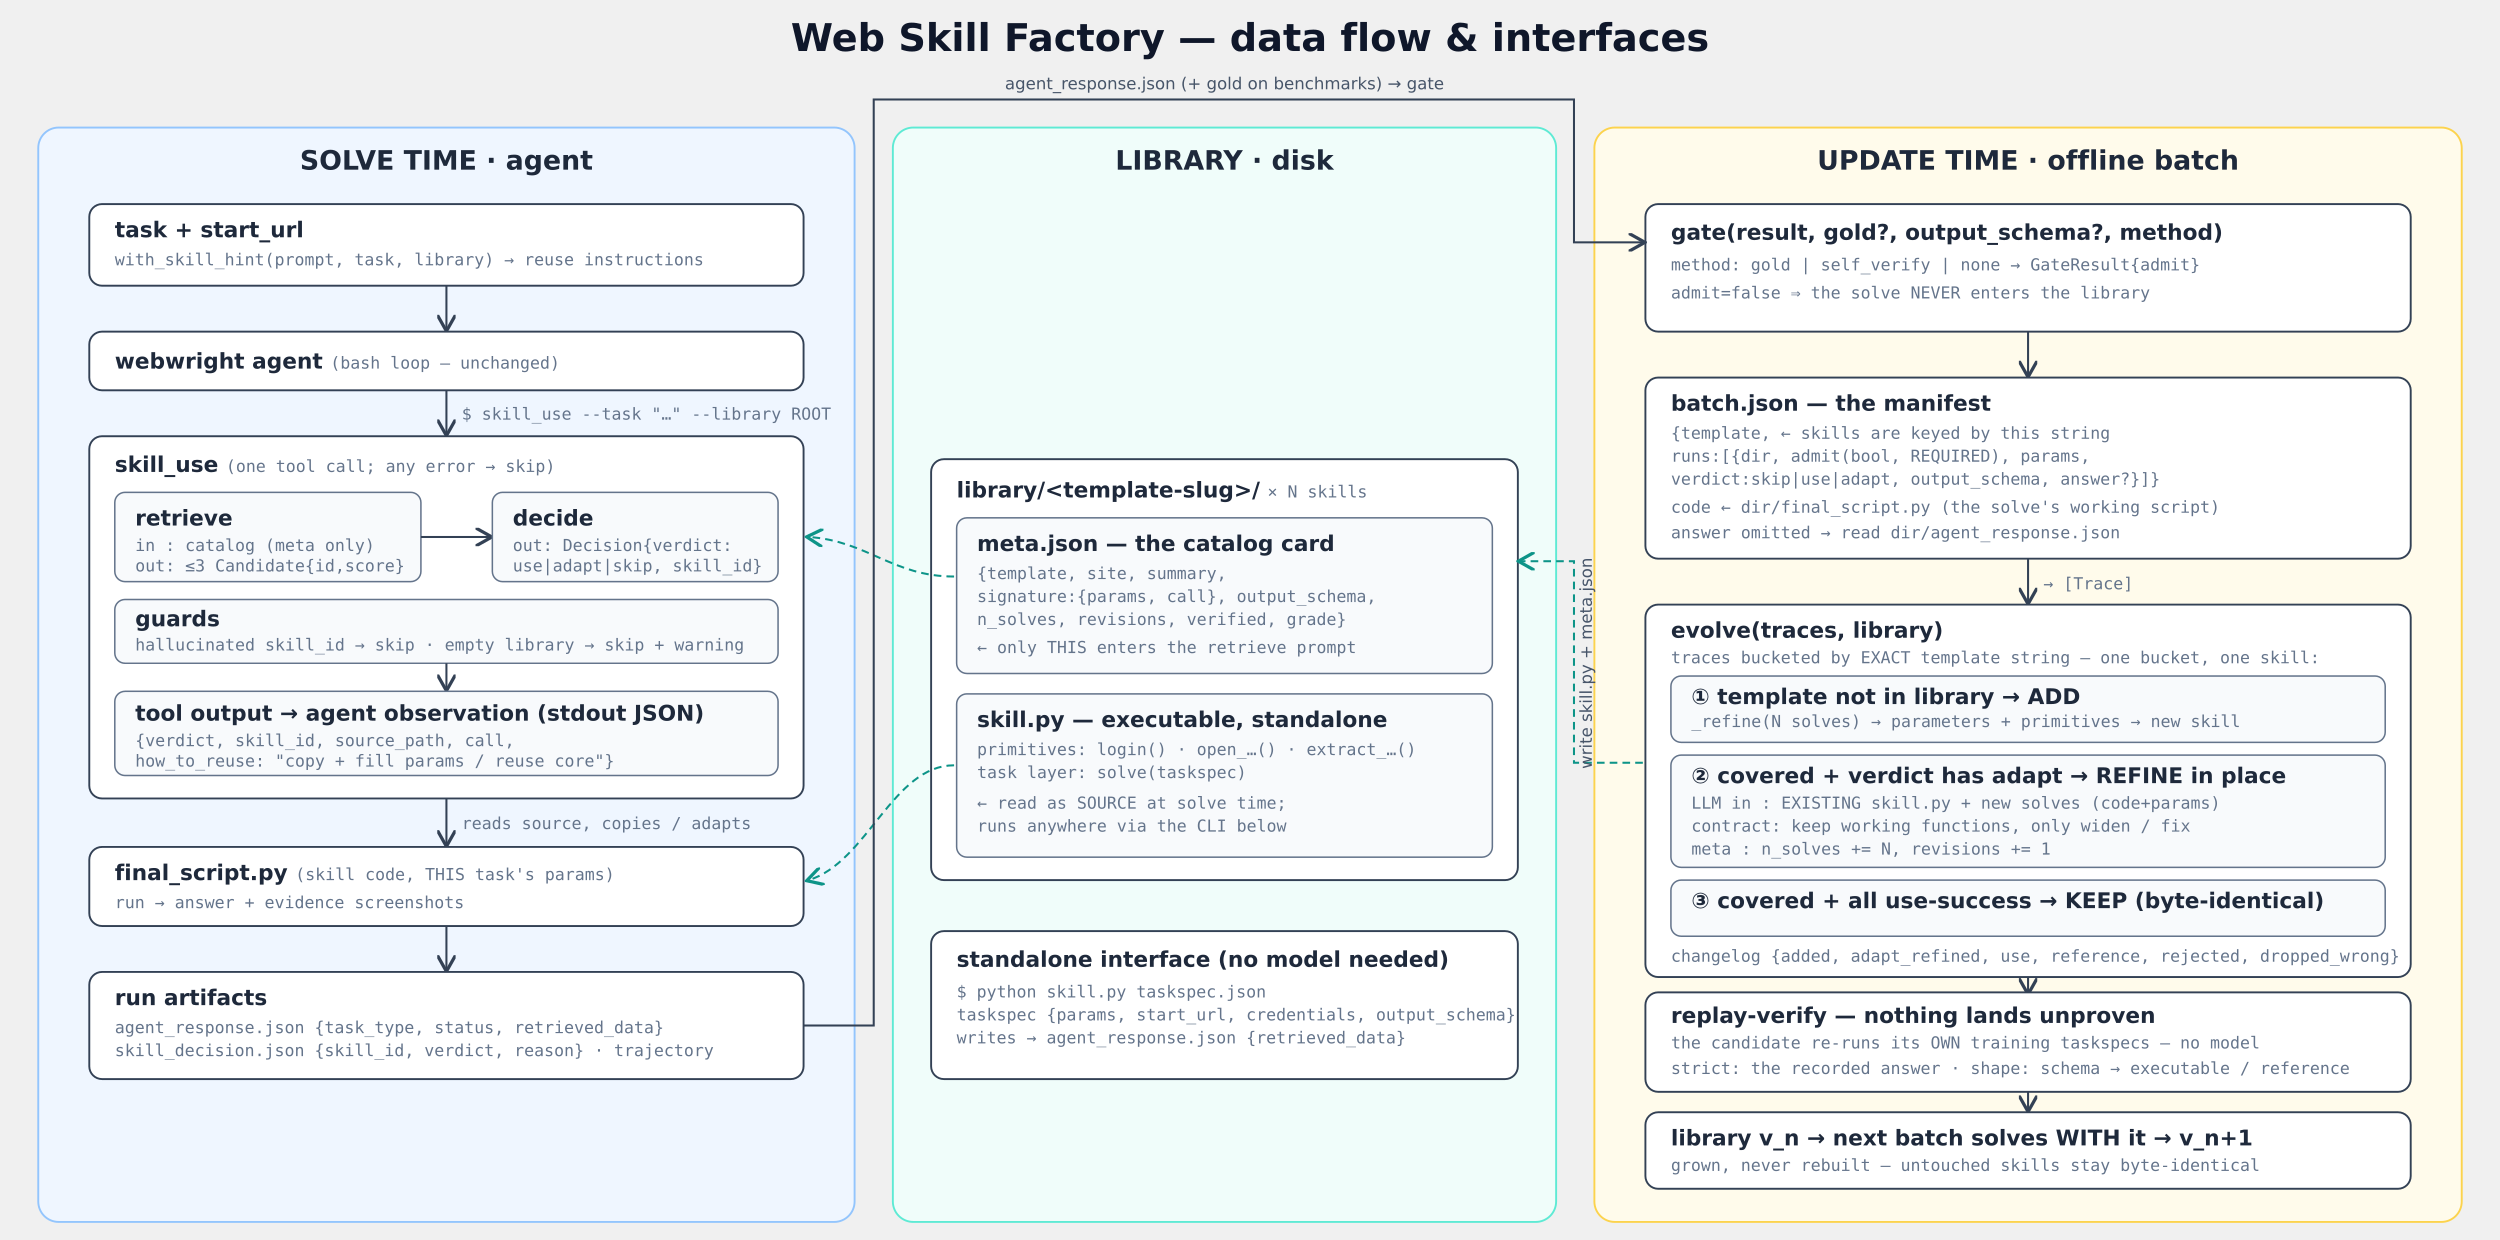
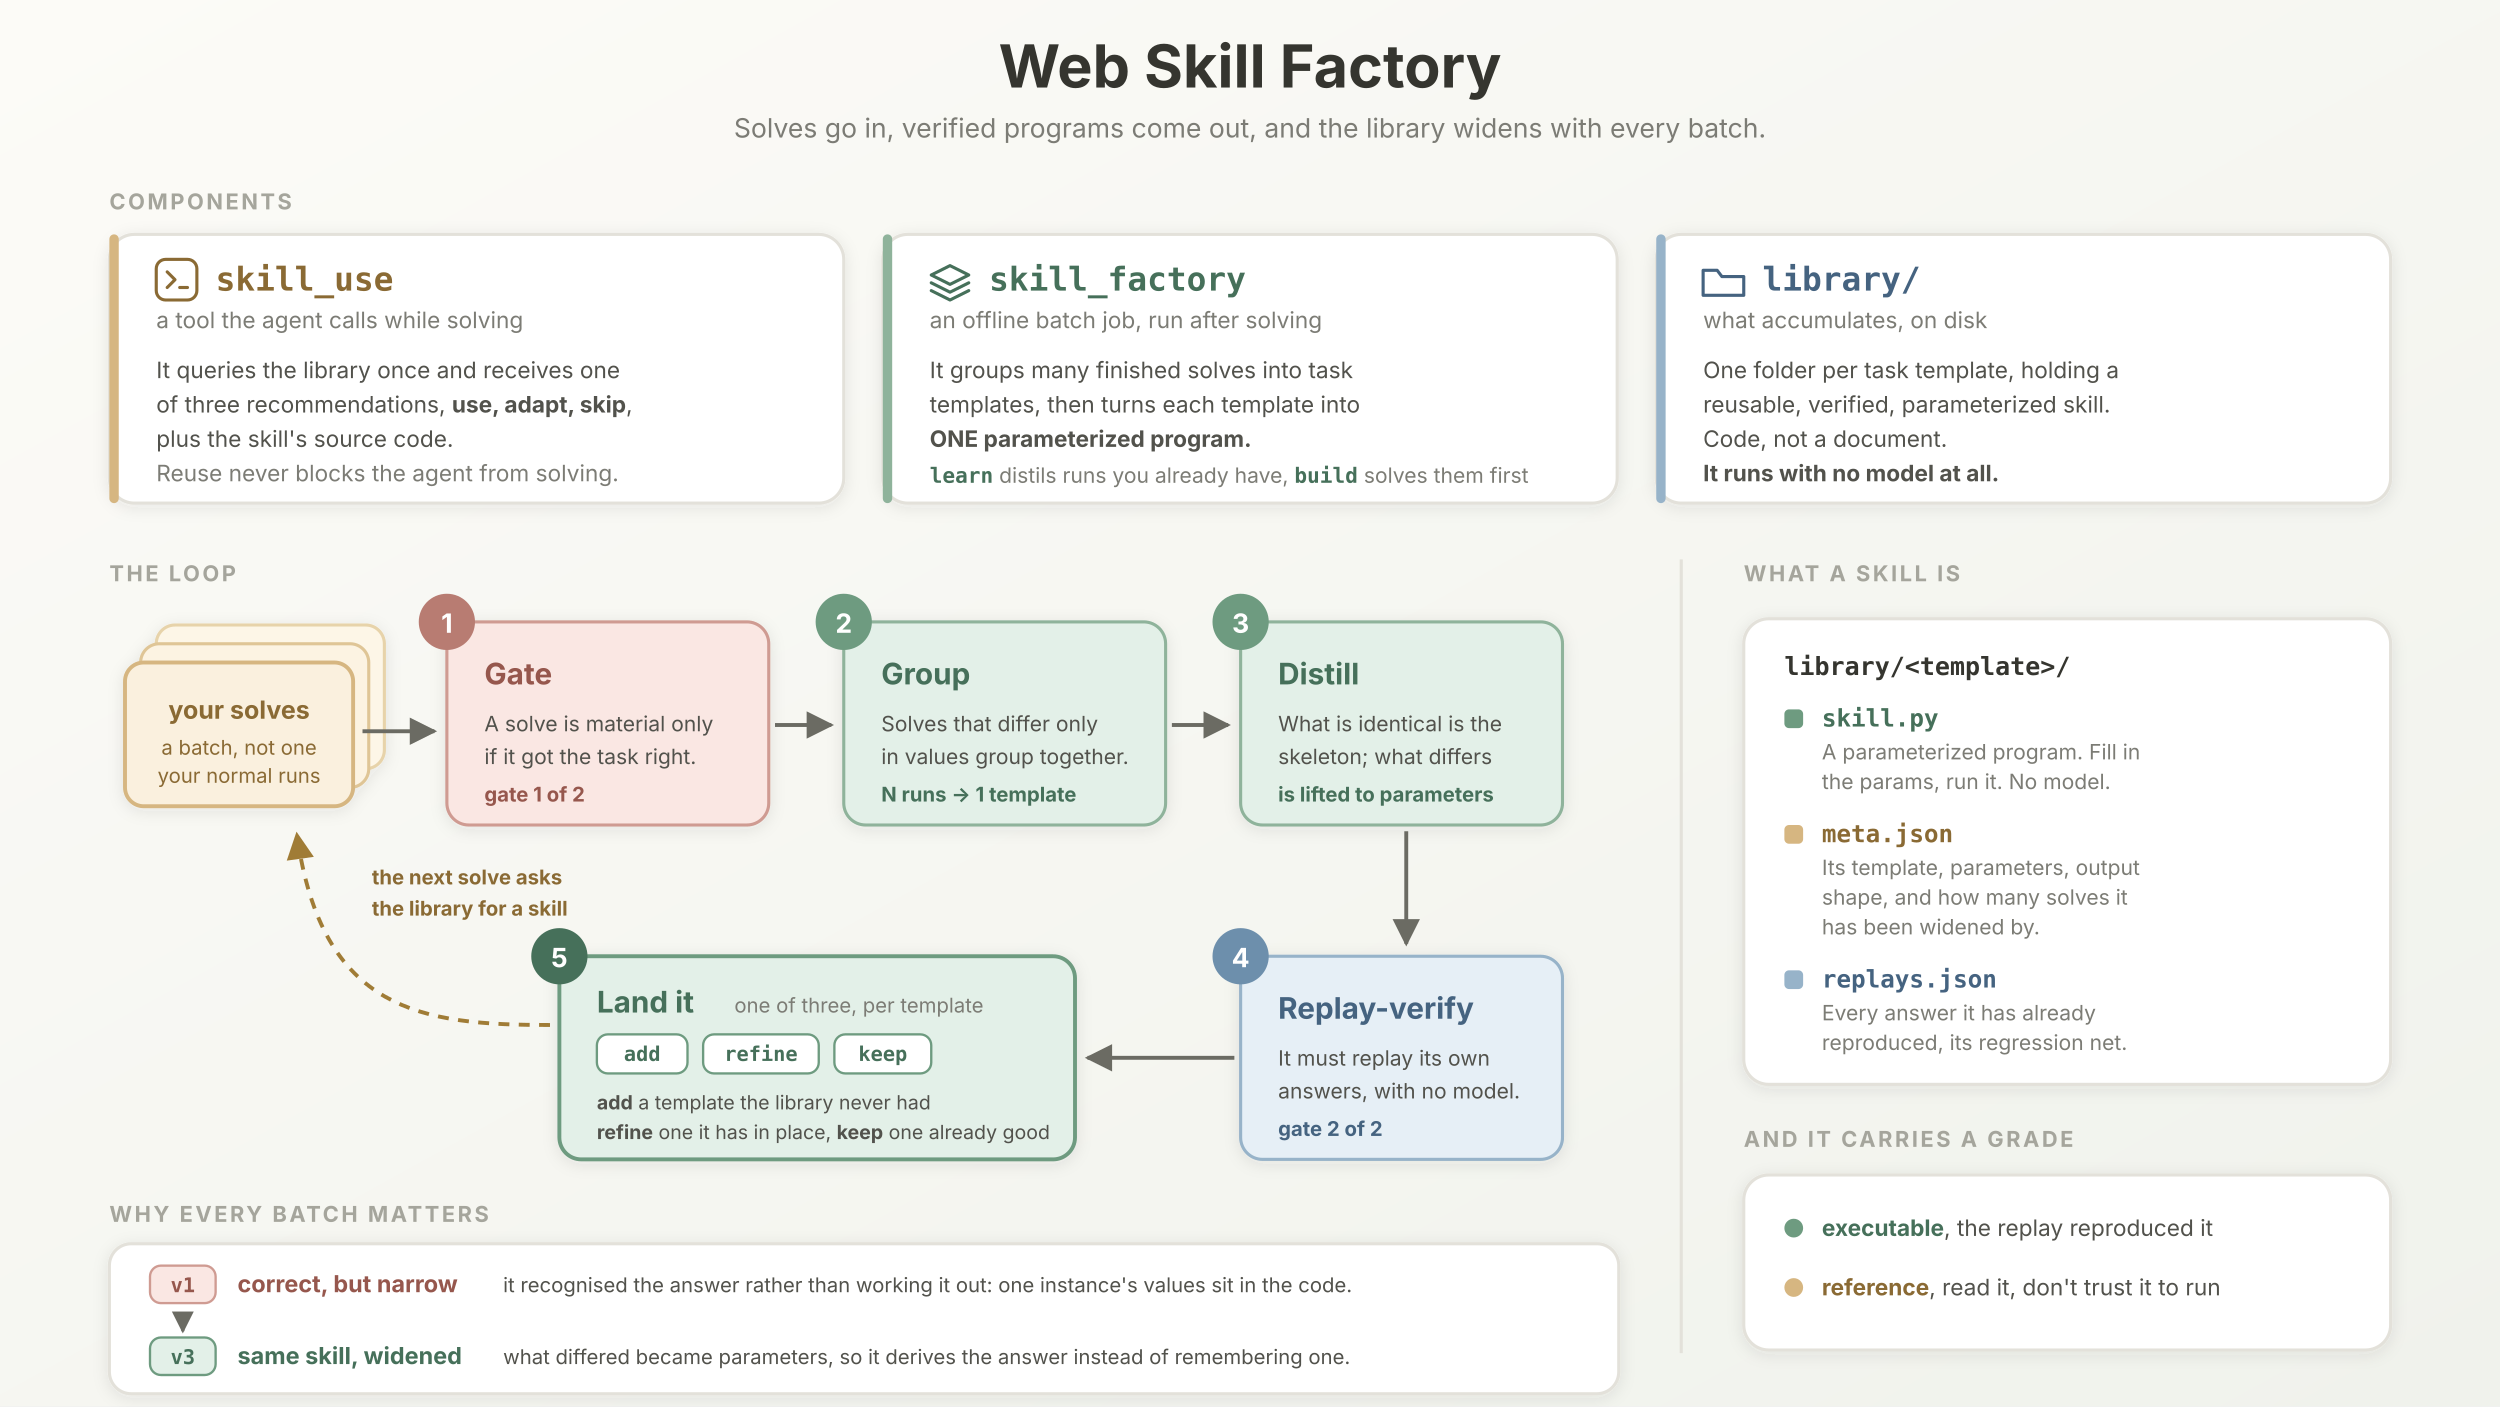
- <svg xmlns="http://www.w3.org/2000/svg" viewBox="0 0 1960 972" font-family="DejaVu Sans, sans-serif">
+ <svg xmlns="http://www.w3.org/2000/svg" viewBox="0 0 1600 900" width="1600" height="900" font-family="Inter, 'Segoe UI', system-ui, -apple-system, Helvetica, Arial, sans-serif">
  <defs>
-     <marker id="a" markerWidth="9" markerHeight="9" refX="7" refY="4.5" orient="auto">
-       <path d="M0,0 L8,4.5 L0,9" fill="none" stroke="#334155" stroke-width="1.6" />
+     <linearGradient id="paper" x1="0" y1="0" x2="1" y2="1">
+       <stop offset="0%" stop-color="#FCFBF7" />
+       <stop offset="100%" stop-color="#F0F2EC" />
+     </linearGradient>
+     <filter id="sh" x="-20%" y="-20%" width="140%" height="140%">
+       <feDropShadow dx="0" dy="2" stdDeviation="5" flood-color="#35352F" flood-opacity="0.09" />
+     </filter>
+     <marker id="a" viewBox="0 0 10 10" refX="9" refY="5" markerWidth="7" markerHeight="7" orient="auto-start-reverse">
+       <path d="M0,0 L10,5 L0,10 z" fill="#6B6B63" />
    </marker>
-     <marker id="at" markerWidth="9" markerHeight="9" refX="7" refY="4.5" orient="auto">
-       <path d="M0,0 L8,4.5 L0,9" fill="none" stroke="#0d9488" stroke-width="1.6" />
+     <marker id="aS" viewBox="0 0 10 10" refX="9" refY="5" markerWidth="7" markerHeight="7" orient="auto-start-reverse">
+       <path d="M0,0 L10,5 L0,10 z" fill="#A07C36" />
    </marker>
  </defs>
-   <style>
-     .box  { fill: #ffffff; stroke: #334155; stroke-width: 1.5; rx: 10; }
-     .sub  { fill: #f8fafc; stroke: #64748b; stroke-width: 1.2; rx: 8; }
-     .t    { fill: #1e293b; font-size: 17px; font-weight: bold; }
-     .h    { fill: #1e293b; font-size: 21px; font-weight: bold; }
-     .md   { fill: #64748b; font-size: 13px; font-family: "DejaVu Sans Mono", monospace; }
-     .lbl  { fill: #475569; font-size: 13px; }
-     .fl   { fill: none; stroke: #334155; stroke-width: 1.6; marker-end: url(#a); }
-     .fd   { fill: none; stroke: #0d9488; stroke-width: 1.6; stroke-dasharray: 6 4; marker-end: url(#at); }
-   </style>
-   <text x="980" y="40" text-anchor="middle" font-size="30" font-weight="bold" fill="#0f172a">Web Skill Factory — data flow &amp; interfaces</text>
-   <rect x="30" y="100" width="640" height="858" rx="16" fill="#eff6ff" stroke="#93c5fd" stroke-width="1.5" />
-   <rect x="700" y="100" width="520" height="858" rx="16" fill="#f0fdfa" stroke="#5eead4" stroke-width="1.5" />
-   <rect x="1250" y="100" width="680" height="858" rx="16" fill="#fffbeb" stroke="#fcd34d" stroke-width="1.5" />
-   <text class="h" x="350" y="133" text-anchor="middle" fill="#1d4ed8">SOLVE TIME · agent</text>
-   <text class="h" x="960" y="133" text-anchor="middle" fill="#0f766e">LIBRARY · disk</text>
-   <text class="h" x="1590" y="133" text-anchor="middle" fill="#b45309">UPDATE TIME · offline batch</text>
-   <rect class="box" x="70" y="160" width="560" height="64" />
-   <text class="t" x="90" y="186">task + start_url</text>
-   <text class="md" x="90" y="208">with_skill_hint(prompt, task, library) → reuse instructions</text>
-   <path class="fl" d="M350,224 V258" />
-   <rect class="box" x="70" y="260" width="560" height="46" />
-   <text class="t" x="90" y="289">webwright agent  <tspan class="md" font-weight="normal">(bash loop — unchanged)</tspan>
-   </text>
-   <path class="fl" d="M350,306 V340" />
-   <text class="md" x="362" y="329">$ skill_use --task "…" --library ROOT</text>
-   <rect class="box" x="70" y="342" width="560" height="284" />
-   <text class="t" x="90" y="370">skill_use  <tspan class="md" font-weight="normal">(one tool call; any error → skip)</tspan>
-   </text>
-   <rect class="sub" x="90" y="386" width="240" height="70" />
-   <text class="t" x="106" y="412" font-size="15">retrieve</text>
-   <text class="md" x="106" y="432">in : catalog (meta only)</text>
-   <text class="md" x="106" y="448">out: ≤3 Candidate{id,score}</text>
-   <path class="fl" d="M330,421 H384" />
-   <rect class="sub" x="386" y="386" width="224" height="70" />
-   <text class="t" x="402" y="412" font-size="15">decide</text>
-   <text class="md" x="402" y="432">out: Decision{verdict:</text>
-   <text class="md" x="402" y="448">use|adapt|skip, skill_id}</text>
-   <rect class="sub" x="90" y="470" width="520" height="50" />
-   <text class="t" x="106" y="491" font-size="14" fill="#b91c1c">guards</text>
-   <text class="md" x="106" y="510">hallucinated skill_id → skip · empty library → skip + warning</text>
-   <path class="fl" d="M350,520 V540" />
-   <rect class="sub" x="90" y="542" width="520" height="66" />
-   <text class="t" x="106" y="565" font-size="14">tool output → agent observation (stdout JSON)</text>
-   <text class="md" x="106" y="585">{verdict, skill_id, source_path, call,</text>
-   <text class="md" x="106" y="601"> how_to_reuse: "copy + fill params / reuse core"}</text>
-   <path class="fl" d="M350,626 V662" />
-   <text class="md" x="362" y="650">reads source, copies / adapts</text>
-   <rect class="box" x="70" y="664" width="560" height="62" />
-   <text class="t" x="90" y="690">final_script.py  <tspan class="md" font-weight="normal">(skill code, THIS task's params)</tspan>
-   </text>
-   <text class="md" x="90" y="712">run → answer + evidence screenshots</text>
-   <path class="fl" d="M350,726 V760" />
-   <rect class="box" x="70" y="762" width="560" height="84" />
-   <text class="t" x="90" y="788">run artifacts</text>
-   <text class="md" x="90" y="810">agent_response.json {task_type, status, retrieved_data}</text>
-   <text class="md" x="90" y="828">skill_decision.json {skill_id, verdict, reason} · trajectory</text>
-   <rect class="box" x="730" y="360" width="460" height="330" />
-   <text class="t" x="750" y="390">library/&lt;template-slug&gt;/  <tspan class="md" font-weight="normal">× N skills</tspan>
-   </text>
-   <rect class="sub" x="750" y="406" width="420" height="122" />
-   <text class="t" x="766" y="432" font-size="15">meta.json — the catalog card</text>
-   <text class="md" x="766" y="454">{template, site, summary,</text>
-   <text class="md" x="766" y="472"> signature:{params, call}, output_schema,</text>
-   <text class="md" x="766" y="490"> n_solves, revisions, verified, grade}</text>
-   <text class="md" x="766" y="512" fill="#0f766e">← only THIS enters the retrieve prompt</text>
-   <rect class="sub" x="750" y="544" width="420" height="128" />
-   <text class="t" x="766" y="570" font-size="15">skill.py — executable, standalone</text>
-   <text class="md" x="766" y="592">primitives: login() · open_…() · extract_…()</text>
-   <text class="md" x="766" y="610">task layer: solve(taskspec)</text>
-   <text class="md" x="766" y="634" fill="#0f766e">← read as SOURCE at solve time;</text>
-   <text class="md" x="766" y="652" fill="#0f766e">  runs anywhere via the CLI below</text>
-   <rect class="box" x="730" y="730" width="460" height="116" />
-   <text class="t" x="750" y="758">standalone interface (no model needed)</text>
-   <text class="md" x="750" y="782">$ python skill.py taskspec.json</text>
-   <text class="md" x="750" y="800">taskspec {params, start_url, credentials, output_schema}</text>
-   <text class="md" x="750" y="818">writes → agent_response.json {retrieved_data}</text>
-   <path class="fd" d="M748,452 C700,452 680,424 634,421" />
-   <path class="fd" d="M748,600 C700,600 680,676 634,690" />
-   <rect class="box" x="1290" y="160" width="600" height="100" />
-   <text class="t" x="1310" y="188">gate(result, gold?, output_schema?, method)</text>
-   <text class="md" x="1310" y="212">method: gold | self_verify | none → GateResult{admit}</text>
-   <text class="md" x="1310" y="234" fill="#b91c1c">admit=false ⇒ the solve NEVER enters the library</text>
-   <path class="fl" d="M1590,260 V294" />
-   <rect class="box" x="1290" y="296" width="600" height="142" />
-   <text class="t" x="1310" y="322">batch.json — the manifest</text>
-   <text class="md" x="1310" y="344">{template,   ← skills are keyed by this string</text>
-   <text class="md" x="1310" y="362"> runs:[{dir, admit(bool, REQUIRED), params,</text>
-   <text class="md" x="1310" y="380">   verdict:skip|use|adapt, output_schema, answer?}]}</text>
-   <text class="md" x="1310" y="402" fill="#64748b">code ← dir/final_script.py (the solve's working script)</text>
-   <text class="md" x="1310" y="422" fill="#64748b">answer omitted → read dir/agent_response.json</text>
-   <path class="fl" d="M1590,438 V472" />
-   <text class="md" x="1602" y="462">→ [Trace]</text>
-   <rect class="box" x="1290" y="474" width="600" height="292" />
-   <text class="t" x="1310" y="500">evolve(traces, library)</text>
-   <text class="md" x="1310" y="520" fill="#64748b">traces bucketed by EXACT template string — one bucket, one skill:</text>
-   <rect class="sub" x="1310" y="530" width="560" height="52" />
-   <text class="t" x="1326" y="552" font-size="14" fill="#15803d">① template not in library → ADD</text>
-   <text class="md" x="1326" y="570">_refine(N solves) → parameters + primitives → new skill</text>
-   <rect class="sub" x="1310" y="592" width="560" height="88" />
-   <text class="t" x="1326" y="614" font-size="14" fill="#b45309">② covered + verdict has adapt → REFINE in place</text>
-   <text class="md" x="1326" y="634">LLM in : EXISTING skill.py + new solves (code+params)</text>
-   <text class="md" x="1326" y="652">contract: keep working functions, only widen / fix</text>
-   <text class="md" x="1326" y="670">meta    : n_solves += N, revisions += 1</text>
-   <rect class="sub" x="1310" y="690" width="560" height="44" />
-   <text class="t" x="1326" y="712" font-size="14" fill="#64748b">③ covered + all use-success → KEEP (byte-identical)</text>
-   <text class="md" x="1310" y="754">changelog {added, adapt_refined, use, reference, rejected, dropped_wrong}</text>
-   <path class="fl" d="M1590,766 V778" />
-   <rect class="box" x="1290" y="778" width="600" height="78" stroke="#15803d" />
-   <text class="t" x="1310" y="802" fill="#15803d">replay-verify — nothing lands unproven</text>
-   <text class="md" x="1310" y="822">the candidate re-runs its OWN training taskspecs — no model</text>
-   <text class="md" x="1310" y="842">strict: the recorded answer · shape: schema → executable / reference</text>
-   <path class="fl" d="M1590,856 V870" />
-   <rect class="box" x="1290" y="872" width="600" height="60" fill="#f0fdfa" stroke="#0d9488" />
-   <text class="t" x="1310" y="898" fill="#0f766e">library v_n → next batch solves WITH it → v_n+1</text>
-   <text class="md" x="1310" y="918">grown, never rebuilt — untouched skills stay byte-identical</text>
-   <path class="fl" d="M630,804 H685 V78 H1234 V190 H1288" />
-   <text class="lbl" x="960" y="70" text-anchor="middle">agent_response.json (+ gold on benchmarks) → gate</text>
-   <path class="fd" d="M1288,598 H1234 V440 H1192" />
-   <text class="lbl" transform="rotate(-90 1248 520)" x="1248" y="520" text-anchor="middle" fill="#0f766e">write skill.py + meta.json</text>
+   <rect width="1600" height="900" fill="url(#paper)" />
+   <text x="800" y="56" text-anchor="middle" font-size="38" font-weight="700" fill="#35352F">Web Skill Factory</text>
+   <text x="800" y="88" text-anchor="middle" font-size="17" fill="#7C7C75">Solves go in, verified programs come out, and the library widens with every batch.</text>
+   <text x="70" y="134" font-size="14" font-weight="700" fill="#A5A59C" letter-spacing="1.6">COMPONENTS</text>
+   <g filter="url(#sh)">
+     <rect x="70" y="150" width="470" height="172" rx="16" fill="#FFFFFF" stroke="#E3E1DA" stroke-width="2" />
+     <rect x="565" y="150" width="470" height="172" rx="16" fill="#FFFFFF" stroke="#E3E1DA" stroke-width="2" />
+     <rect x="1060" y="150" width="470" height="172" rx="16" fill="#FFFFFF" stroke="#E3E1DA" stroke-width="2" />
+   </g>
+   <rect x="70" y="150" width="6" height="172" rx="3" fill="#D6B681" />
+   <rect x="565" y="150" width="6" height="172" rx="3" fill="#8FB39B" />
+   <rect x="1060" y="150" width="6" height="172" rx="3" fill="#97B3C9" />
+   <text x="138" y="186" font-size="21" font-weight="700" fill="#8A6A34" font-family="ui-monospace, Menlo, monospace">skill_use</text>
+   <text x="100" y="210" font-size="14.5" fill="#7C7C75">a tool the agent calls while solving</text>
+   <text x="100" y="242" font-size="14.5" fill="#52524C">It queries the library once and receives one</text>
+   <text x="100" y="264" font-size="14.5" fill="#52524C">of three recommendations, <tspan font-weight="700">use, adapt, skip</tspan>,</text>
+   <text x="100" y="286" font-size="14.5" fill="#52524C">plus the skill's source code.</text>
+   <text x="100" y="308" font-size="14.5" fill="#7C7C75">Reuse never blocks the agent from solving.</text>
+   <text x="633" y="186" font-size="21" font-weight="700" fill="#46705A" font-family="ui-monospace, Menlo, monospace">skill_factory</text>
+   <text x="595" y="210" font-size="14.5" fill="#7C7C75">an offline batch job, run after solving</text>
+   <text x="595" y="242" font-size="14.5" fill="#52524C">It groups many finished solves into task</text>
+   <text x="595" y="264" font-size="14.5" fill="#52524C">templates, then turns each template into</text>
+   <text x="595" y="286" font-size="14.5" font-weight="700" fill="#52524C">ONE parameterized program.</text>
+   <text x="595" y="309" font-size="13.5" fill="#7C7C75">
+     <tspan font-weight="700" fill="#46705A" font-family="ui-monospace, Menlo, monospace">learn</tspan> distils runs you already have, <tspan font-weight="700" fill="#46705A" font-family="ui-monospace, Menlo, monospace">build</tspan> solves them first</text>
+   <text x="1128" y="186" font-size="21" font-weight="700" fill="#456380" font-family="ui-monospace, Menlo, monospace">library/</text>
+   <text x="1090" y="210" font-size="14.5" fill="#7C7C75">what accumulates, on disk</text>
+   <text x="1090" y="242" font-size="14.5" fill="#52524C">One folder per task template, holding a</text>
+   <text x="1090" y="264" font-size="14.5" fill="#52524C">reusable, verified, parameterized skill.</text>
+   <text x="1090" y="286" font-size="14.5" fill="#52524C">Code, not a document.</text>
+   <text x="1090" y="308" font-size="14.5" font-weight="700" fill="#52524C">It runs with no model at all.</text>
+   <g fill="none" stroke-width="2" stroke-linecap="round" stroke-linejoin="round">
+     <g stroke="#8A6A34">
+       <rect x="100" y="166" width="26" height="26" rx="6" />
+       <polyline points="107,174 112,179 107,184" />
+       <line x1="115" y1="184" x2="120" y2="184" />
+     </g>
+     <g stroke="#46705A">
+       <path d="M608,170 L620,176 L608,182 L596,176 Z" />
+       <path d="M596,181 L608,187 L620,181" />
+       <path d="M596,186 L608,192 L620,186" />
+     </g>
+     <g stroke="#456380">
+       <path d="M1090,173 h9 l3,4 h14 v12 h-26 z" />
+     </g>
+   </g>
+   <text x="70" y="372" font-size="14" font-weight="700" fill="#A5A59C" letter-spacing="1.6">THE LOOP</text>
+   <line x1="1076" y1="358" x2="1076" y2="866" stroke="#E3E1DA" stroke-width="2" />
+   <g filter="url(#sh)">
+     <rect x="100" y="400" width="146" height="92" rx="12" fill="#FDF6E7" stroke="#E7D3AA" stroke-width="2" />
+     <rect x="90" y="412" width="146" height="92" rx="12" fill="#FCF3E2" stroke="#DFC596" stroke-width="2" />
+     <rect x="80" y="424" width="146" height="92" rx="12" fill="#FAF0DE" stroke="#D6B681" stroke-width="2.5" />
+   </g>
+   <text x="153" y="460" text-anchor="middle" font-size="16" font-weight="700" fill="#8A6A34">your solves</text>
+   <text x="153" y="483" text-anchor="middle" font-size="13" fill="#8A6A34">a batch, not one</text>
+   <text x="153" y="501" text-anchor="middle" font-size="13" fill="#8A6A34">your normal runs</text>
+   <g filter="url(#sh)">
+     <rect x="286" y="398" width="206" height="130" rx="14" fill="#FAE7E3" stroke="#CF9B92" stroke-width="2" />
+   </g>
+   <circle cx="286" cy="398" r="18" fill="#B87C72" />
+   <text x="286" y="405" text-anchor="middle" font-size="17" font-weight="700" fill="#fff">1</text>
+   <text x="310" y="438" font-size="19" font-weight="700" fill="#96574D">Gate</text>
+   <text x="310" y="468" font-size="13.5" fill="#52524C">A solve is material only</text>
+   <text x="310" y="489" font-size="13.5" fill="#52524C">if it got the task right.</text>
+   <text x="310" y="513" font-size="13" font-weight="700" fill="#96574D">gate 1 of 2</text>
+   <g filter="url(#sh)">
+     <rect x="540" y="398" width="206" height="130" rx="14" fill="#E3F0E8" stroke="#8FB39B" stroke-width="2" />
+   </g>
+   <circle cx="540" cy="398" r="18" fill="#6E9B80" />
+   <text x="540" y="405" text-anchor="middle" font-size="17" font-weight="700" fill="#fff">2</text>
+   <text x="564" y="438" font-size="19" font-weight="700" fill="#46705A">Group</text>
+   <text x="564" y="468" font-size="13.5" fill="#52524C">Solves that differ only</text>
+   <text x="564" y="489" font-size="13.5" fill="#52524C">in values group together.</text>
+   <text x="564" y="513" font-size="13" font-weight="700" fill="#46705A">N runs → 1 template</text>
+   <g filter="url(#sh)">
+     <rect x="794" y="398" width="206" height="130" rx="14" fill="#E3F0E8" stroke="#8FB39B" stroke-width="2" />
+   </g>
+   <circle cx="794" cy="398" r="18" fill="#6E9B80" />
+   <text x="794" y="405" text-anchor="middle" font-size="17" font-weight="700" fill="#fff">3</text>
+   <text x="818" y="438" font-size="19" font-weight="700" fill="#46705A">Distill</text>
+   <text x="818" y="468" font-size="13.5" fill="#52524C">What is identical is the</text>
+   <text x="818" y="489" font-size="13.5" fill="#52524C">skeleton; what differs</text>
+   <text x="818" y="513" font-size="13" font-weight="700" fill="#46705A">is lifted to parameters</text>
+   <g filter="url(#sh)">
+     <rect x="794" y="612" width="206" height="130" rx="14" fill="#E6EFF6" stroke="#97B3C9" stroke-width="2" />
+   </g>
+   <circle cx="794" cy="612" r="18" fill="#6D8FAC" />
+   <text x="794" y="619" text-anchor="middle" font-size="17" font-weight="700" fill="#fff">4</text>
+   <text x="818" y="652" font-size="19" font-weight="700" fill="#456380">Replay-verify</text>
+   <text x="818" y="682" font-size="13.5" fill="#52524C">It must replay its own</text>
+   <text x="818" y="703" font-size="13.5" fill="#52524C">answers, with no model.</text>
+   <text x="818" y="727" font-size="13" font-weight="700" fill="#456380">gate 2 of 2</text>
+   <g filter="url(#sh)">
+     <rect x="358" y="612" width="330" height="130" rx="14" fill="#E3F0E8" stroke="#6E9B80" stroke-width="2.5" />
+   </g>
+   <circle cx="358" cy="612" r="18" fill="#46705A" />
+   <text x="358" y="619" text-anchor="middle" font-size="17" font-weight="700" fill="#fff">5</text>
+   <text x="382" y="648" font-size="19" font-weight="700" fill="#46705A">Land it</text>
+   <text x="470" y="648" font-size="13" fill="#7C7C75">one of three, per template</text>
+   <g font-family="ui-monospace, Menlo, monospace" font-size="13" font-weight="700">
+     <rect x="382" y="662" width="58" height="25" rx="7" fill="#FFFFFF" stroke="#6E9B80" stroke-width="1.5" />
+     <text x="411" y="679" text-anchor="middle" fill="#46705A">add</text>
+     <rect x="450" y="662" width="74" height="25" rx="7" fill="#FFFFFF" stroke="#6E9B80" stroke-width="1.5" />
+     <text x="487" y="679" text-anchor="middle" fill="#46705A">refine</text>
+     <rect x="534" y="662" width="62" height="25" rx="7" fill="#FFFFFF" stroke="#6E9B80" stroke-width="1.5" />
+     <text x="565" y="679" text-anchor="middle" fill="#46705A">keep</text>
+   </g>
+   <text x="382" y="710" font-size="12.5" fill="#52524C">
+     <tspan font-weight="700">add</tspan> a template the library never had</text>
+   <text x="382" y="729" font-size="12.5" fill="#52524C">
+     <tspan font-weight="700">refine</tspan> one it has in place, <tspan font-weight="700">keep</tspan> one already good</text>
+   <line x1="232" y1="468" x2="278" y2="468" stroke="#6B6B63" stroke-width="2.5" marker-end="url(#a)" />
+   <line x1="496" y1="464" x2="532" y2="464" stroke="#6B6B63" stroke-width="2.5" marker-end="url(#a)" />
+   <line x1="750" y1="464" x2="786" y2="464" stroke="#6B6B63" stroke-width="2.5" marker-end="url(#a)" />
+   <line x1="900" y1="532" x2="900" y2="604" stroke="#6B6B63" stroke-width="2.5" marker-end="url(#a)" />
+   <line x1="790" y1="677" x2="696" y2="677" stroke="#6B6B63" stroke-width="2.5" marker-end="url(#a)" />
+   <path d="M352,656 C270,656 206,648 190,534" fill="none" stroke="#A07C36" stroke-width="2.5" stroke-dasharray="7 6" marker-end="url(#aS)" />
+   <text x="238" y="566" font-size="13" font-weight="700" fill="#8A6A34">the next solve asks</text>
+   <text x="238" y="586" font-size="13" font-weight="700" fill="#8A6A34">the library for a skill</text>
+   <text x="70" y="782" font-size="14" font-weight="700" fill="#A5A59C" letter-spacing="1.6">WHY EVERY BATCH MATTERS</text>
+   <g filter="url(#sh)">
+     <rect x="70" y="796" width="966" height="96" rx="14" fill="#FFFFFF" stroke="#E3E1DA" stroke-width="2" />
+   </g>
+   <rect x="96" y="810" width="42" height="24" rx="7" fill="#FAE7E3" stroke="#CF9B92" stroke-width="1.5" />
+   <text x="117" y="827" text-anchor="middle" font-size="13" font-weight="700" fill="#96574D" font-family="ui-monospace, Menlo, monospace">v1</text>
+   <text x="152" y="827" font-size="15" font-weight="700" fill="#96574D">correct, but narrow</text>
+   <text x="322" y="827" font-size="13" fill="#52524C">it recognised the answer rather than working it out: one instance's values sit in the code.</text>
+   <path d="M117,840 L117,852" stroke="#6B6B63" stroke-width="2" marker-end="url(#a)" />
+   <rect x="96" y="856" width="42" height="24" rx="7" fill="#E3F0E8" stroke="#6E9B80" stroke-width="1.5" />
+   <text x="117" y="873" text-anchor="middle" font-size="13" font-weight="700" fill="#46705A" font-family="ui-monospace, Menlo, monospace">v3</text>
+   <text x="152" y="873" font-size="15" font-weight="700" fill="#46705A">same skill, widened</text>
+   <text x="322" y="873" font-size="13" fill="#52524C">what differed became parameters, so it derives the answer instead of remembering one.</text>
+   <text x="1116" y="372" font-size="14" font-weight="700" fill="#A5A59C" letter-spacing="1.6">WHAT A SKILL IS</text>
+   <g filter="url(#sh)">
+     <rect x="1116" y="396" width="414" height="298" rx="16" fill="#FFFFFF" stroke="#E3E1DA" stroke-width="2" />
+   </g>
+   <text x="1142" y="432" font-size="16" font-weight="700" fill="#35352F" font-family="ui-monospace, Menlo, monospace">library/&lt;template&gt;/</text>
+   <rect x="1142" y="454" width="12" height="12" rx="3" fill="#6E9B80" />
+   <text x="1166" y="465" font-size="15.5" font-weight="700" fill="#46705A" font-family="ui-monospace, Menlo, monospace">skill.py</text>
+   <text x="1166" y="486" font-size="13.5" fill="#7C7C75">A parameterized program. Fill in</text>
+   <text x="1166" y="505" font-size="13.5" fill="#7C7C75">the params, run it. No model.</text>
+   <rect x="1142" y="528" width="12" height="12" rx="3" fill="#D6B681" />
+   <text x="1166" y="539" font-size="15.5" font-weight="700" fill="#8A6A34" font-family="ui-monospace, Menlo, monospace">meta.json</text>
+   <text x="1166" y="560" font-size="13.5" fill="#7C7C75">Its template, parameters, output</text>
+   <text x="1166" y="579" font-size="13.5" fill="#7C7C75">shape, and how many solves it</text>
+   <text x="1166" y="598" font-size="13.5" fill="#7C7C75">has been widened by.</text>
+   <rect x="1142" y="621" width="12" height="12" rx="3" fill="#97B3C9" />
+   <text x="1166" y="632" font-size="15.5" font-weight="700" fill="#456380" font-family="ui-monospace, Menlo, monospace">replays.json</text>
+   <text x="1166" y="653" font-size="13.5" fill="#7C7C75">Every answer it has already</text>
+   <text x="1166" y="672" font-size="13.5" fill="#7C7C75">reproduced, its regression net.</text>
+   <text x="1116" y="734" font-size="14" font-weight="700" fill="#A5A59C" letter-spacing="1.6">AND IT CARRIES A GRADE</text>
+   <g filter="url(#sh)">
+     <rect x="1116" y="752" width="414" height="112" rx="16" fill="#FFFFFF" stroke="#E3E1DA" stroke-width="2" />
+   </g>
+   <circle cx="1148" cy="786" r="6" fill="#6E9B80" />
+   <text x="1166" y="791" font-size="14.5" fill="#52524C">
+     <tspan font-weight="700" fill="#46705A">executable</tspan>, the replay reproduced it</text>
+   <circle cx="1148" cy="824" r="6" fill="#D6B681" />
+   <text x="1166" y="829" font-size="14.5" fill="#52524C">
+     <tspan font-weight="700" fill="#8A6A34">reference</tspan>, read it, don't trust it to run</text>
</svg>
